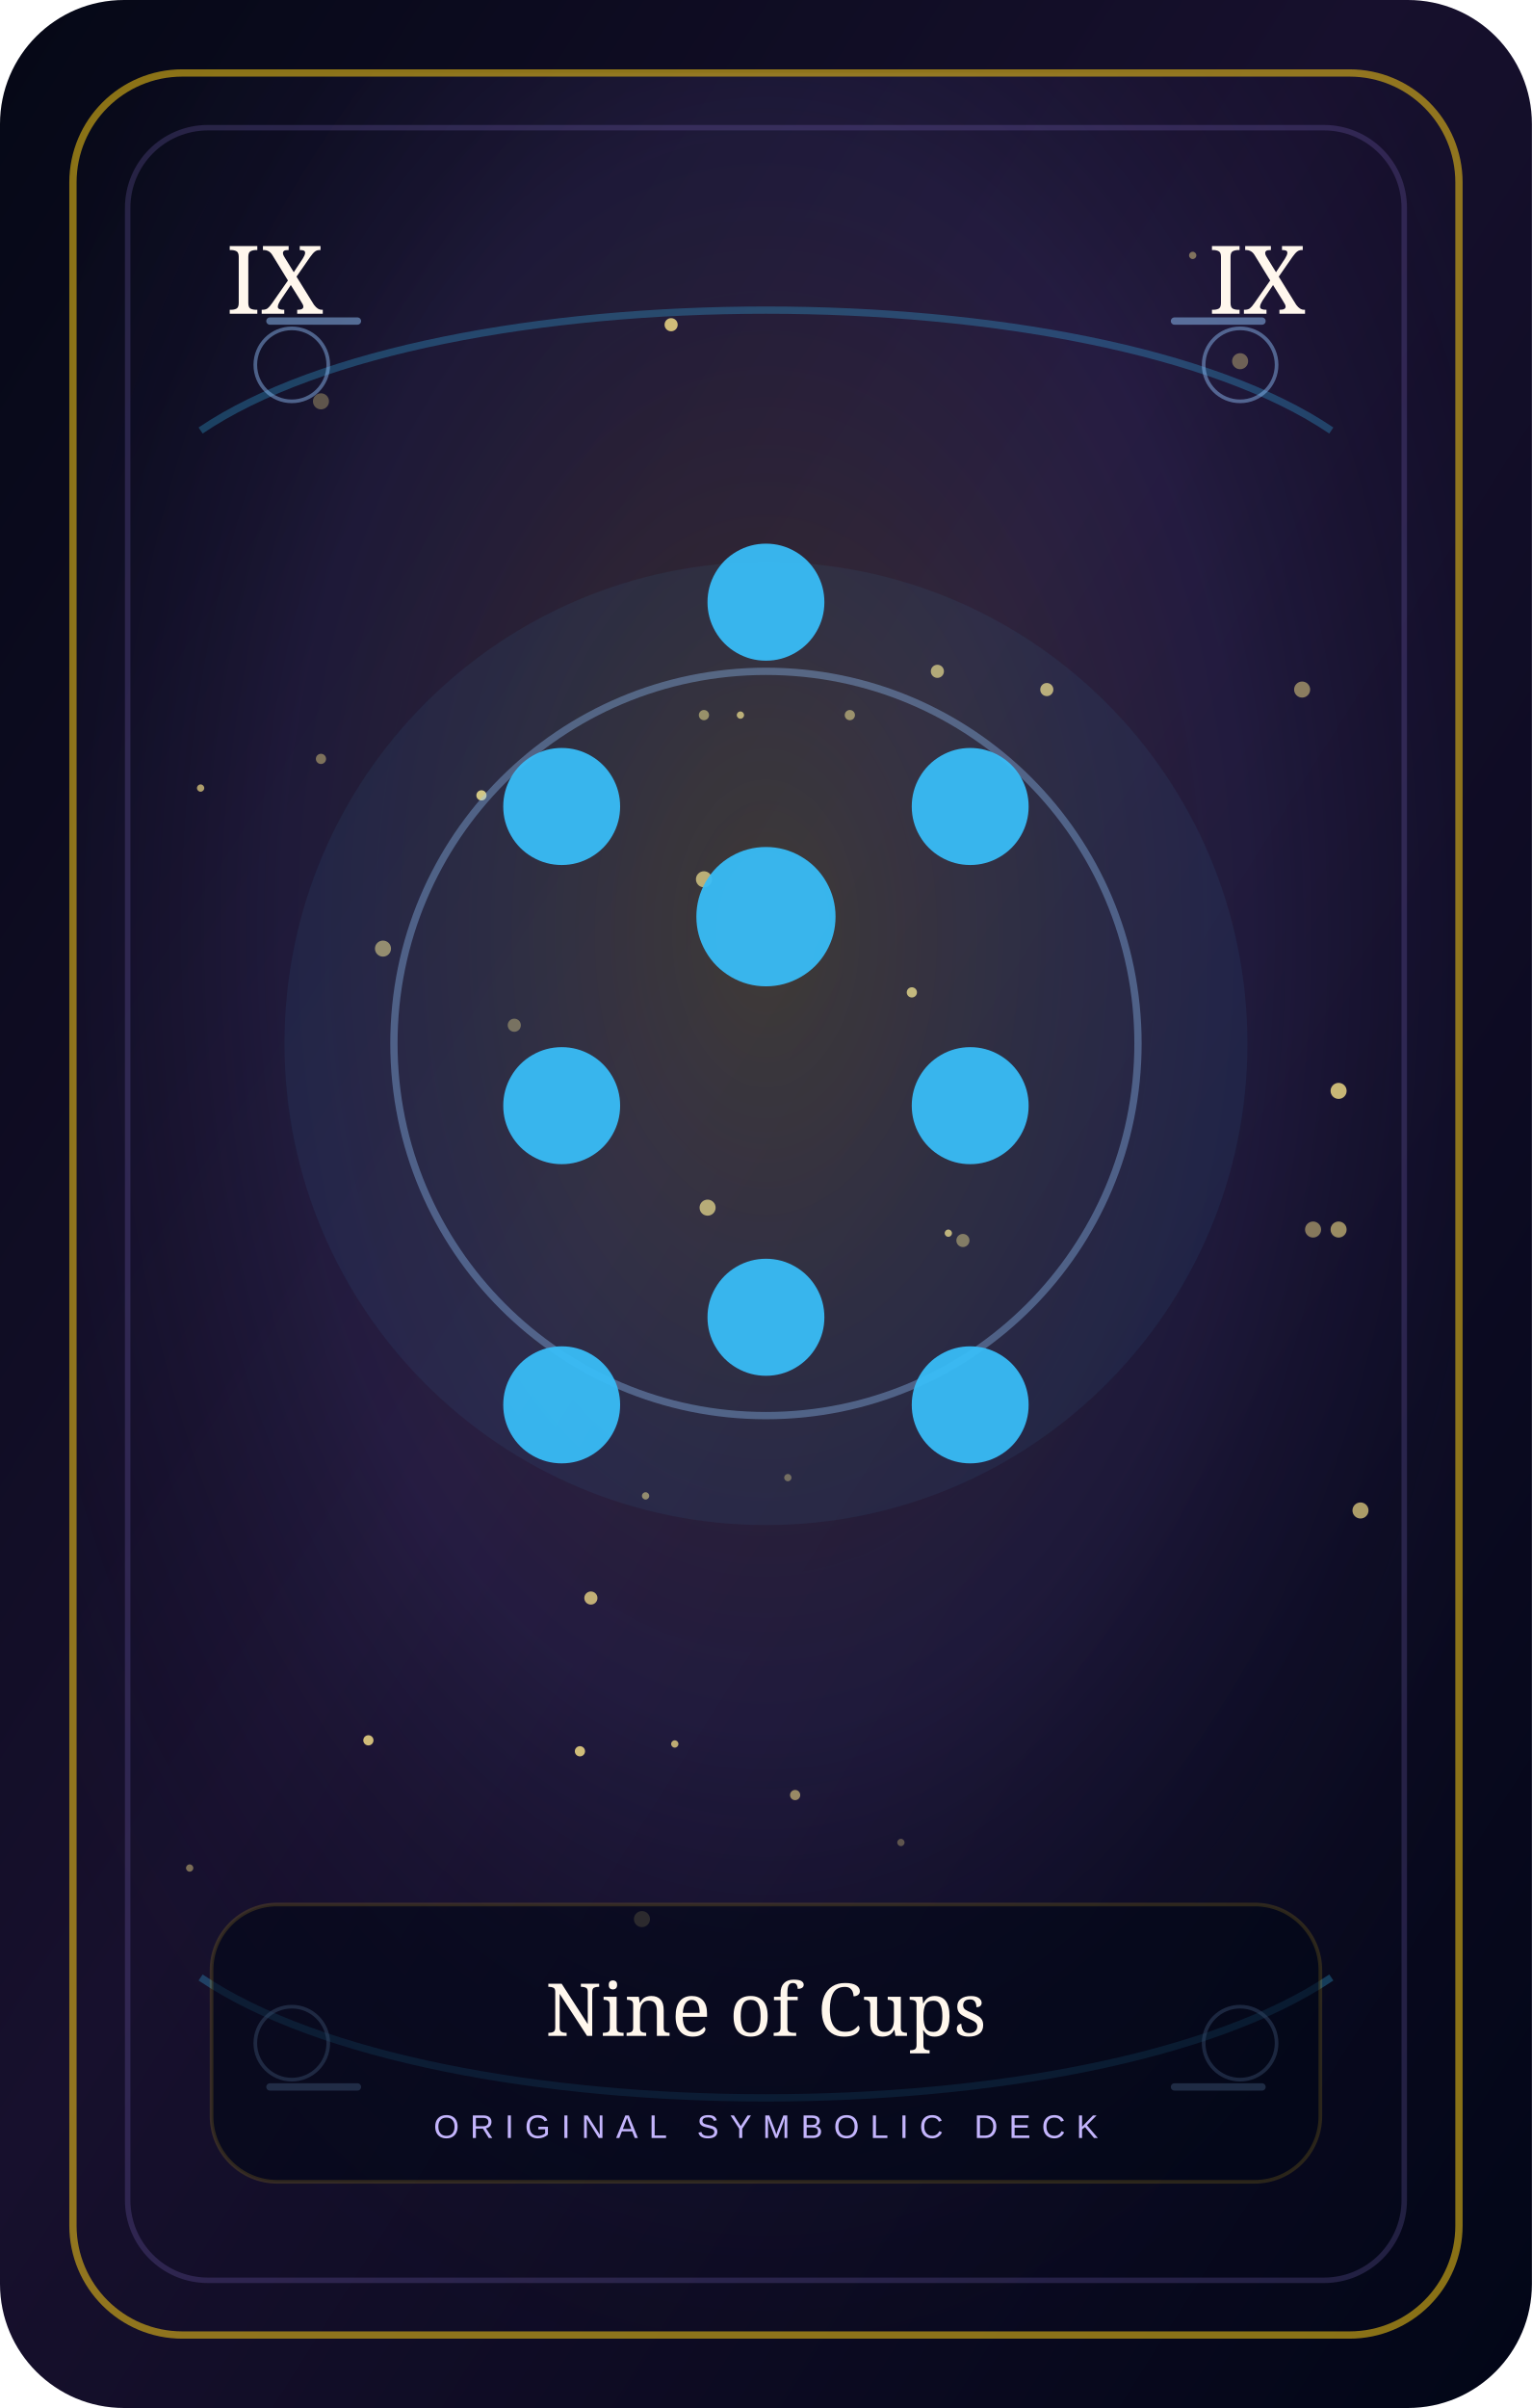
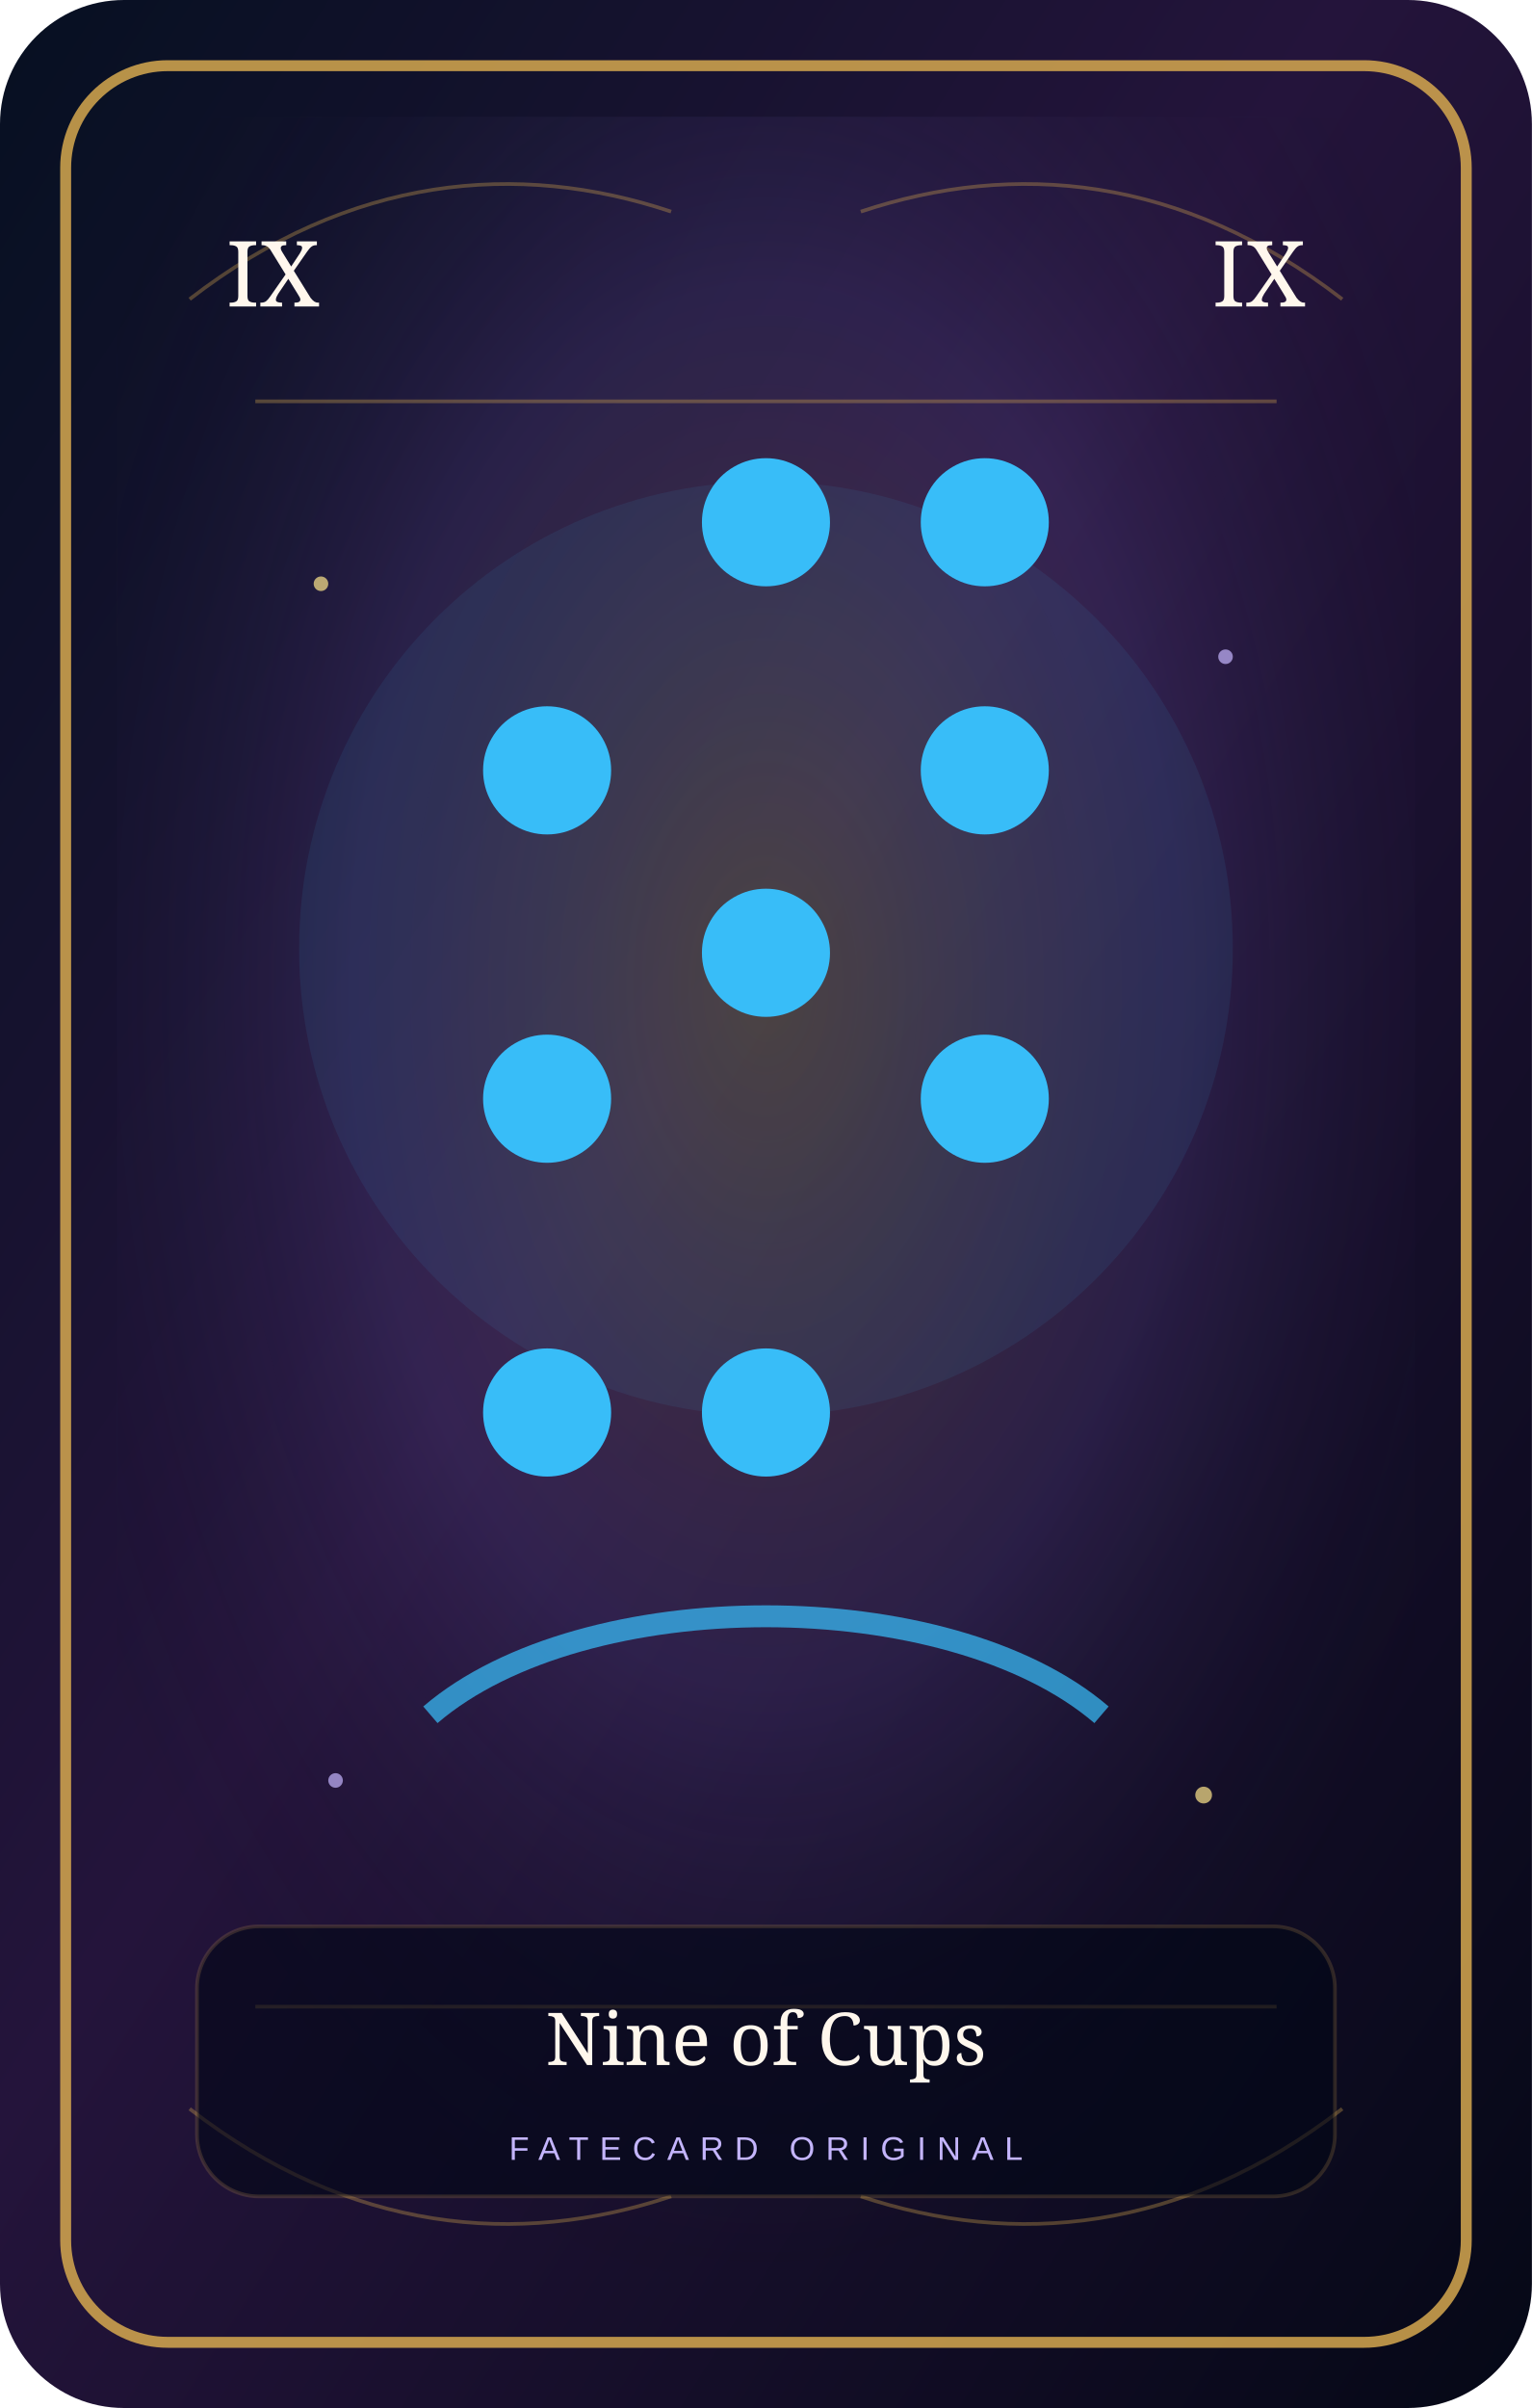
<svg xmlns="http://www.w3.org/2000/svg" width="420" height="660" viewBox="0 0 420 660" role="img" aria-label="Nine of Cups">
  <defs>
    <linearGradient id="bg" x1="0" y1="0" x2="1" y2="1">
-       <stop offset="0%" stop-color="#050816" />
-       <stop offset="45%" stop-color="#17102d" />
-       <stop offset="100%" stop-color="#020617" />
+       <stop offset="0%" stop-color="#061021" />
+       <stop offset="44%" stop-color="#24143b" />
+       <stop offset="100%" stop-color="#050816" />
    </linearGradient>
-     <radialGradient id="aura" cx="50%" cy="38%" r="68%">
-       <stop offset="0%" stop-color="#facc15" stop-opacity=".18" />
-       <stop offset="52%" stop-color="#a78bfa" stop-opacity=".10" />
-       <stop offset="100%" stop-color="#020617" stop-opacity="0" />
+     <radialGradient id="halo" cx="50%" cy="40%" r="62%">
+       <stop offset="0%" stop-color="#facc15" stop-opacity=".20" />
+       <stop offset="52%" stop-color="#a78bfa" stop-opacity=".12" />
+       <stop offset="100%" stop-color="#000" stop-opacity="0" />
    </radialGradient>
-     <filter id="glow" x="-30%" y="-30%" width="160%" height="160%">
-       <feDropShadow dx="0" dy="0" stdDeviation="6" flood-color="#38bdf8" flood-opacity=".42" />
+     <filter id="glow">
+       <feGaussianBlur stdDeviation="3" />
    </filter>
  </defs>
  <rect width="420" height="660" rx="34" fill="url(#bg)" />
-   <rect x="20" y="20" width="380" height="620" rx="30" fill="url(#aura)" stroke="#facc15" stroke-opacity=".54" stroke-width="2" />
-   <rect x="35" y="35" width="350" height="590" rx="22" fill="none" stroke="#a78bfa" stroke-opacity=".18" stroke-width="1.5" />
-   <circle cx="176" cy="526" r="2.2" fill="#fde68a" opacity="0.39" />
-   <circle cx="193" cy="196" r="1.4" fill="#fde68a" opacity="0.53" />
-   <circle cx="257" cy="184" r="1.8" fill="#fde68a" opacity="0.67" />
-   <circle cx="373" cy="414" r="2.2" fill="#fde68a" opacity="0.66" />
-   <circle cx="105" cy="260" r="2.2" fill="#fde68a" opacity="0.54" />
-   <circle cx="203" cy="196" r="1.0" fill="#fde68a" opacity="0.71" />
-   <circle cx="367" cy="299" r="2.2" fill="#fde68a" opacity="0.77" />
-   <circle cx="264" cy="340" r="1.8" fill="#fde68a" opacity="0.44" />
-   <circle cx="218" cy="492" r="1.4" fill="#fde68a" opacity="0.55" />
-   <circle cx="159" cy="480" r="1.4" fill="#fde68a" opacity="0.80" />
-   <circle cx="88" cy="110" r="2.2" fill="#fde68a" opacity="0.31" />
-   <circle cx="216" cy="405" r="1.0" fill="#fde68a" opacity="0.37" />
-   <circle cx="357" cy="189" r="2.2" fill="#fde68a" opacity="0.49" />
-   <circle cx="141" cy="281" r="1.8" fill="#fde68a" opacity="0.38" />
-   <circle cx="52" cy="512" r="1.0" fill="#fde68a" opacity="0.43" />
-   <circle cx="88" cy="208" r="1.4" fill="#fde68a" opacity="0.42" />
-   <circle cx="162" cy="438" r="1.8" fill="#fde68a" opacity="0.72" />
-   <circle cx="193" cy="241" r="2.2" fill="#fde68a" opacity="0.70" />
-   <circle cx="287" cy="189" r="1.8" fill="#fde68a" opacity="0.71" />
-   <circle cx="250" cy="272" r="1.4" fill="#fde68a" opacity="0.76" />
-   <circle cx="101" cy="477" r="1.4" fill="#fde68a" opacity="0.80" />
-   <circle cx="132" cy="218" r="1.4" fill="#fde68a" opacity="0.84" />
-   <circle cx="260" cy="338" r="1.0" fill="#fde68a" opacity="0.74" />
-   <circle cx="185" cy="478" r="1.0" fill="#fde68a" opacity="0.71" />
-   <circle cx="367" cy="337" r="2.2" fill="#fde68a" opacity="0.57" />
-   <circle cx="184" cy="89" r="1.8" fill="#fde68a" opacity="0.79" />
-   <circle cx="247" cy="505" r="1.0" fill="#fde68a" opacity="0.31" />
-   <circle cx="360" cy="337" r="2.2" fill="#fde68a" opacity="0.48" />
-   <circle cx="327" cy="70" r="1.0" fill="#fde68a" opacity="0.44" />
-   <circle cx="177" cy="410" r="1.0" fill="#fde68a" opacity="0.53" />
-   <circle cx="194" cy="331" r="2.2" fill="#fde68a" opacity="0.69" />
-   <circle cx="233" cy="196" r="1.4" fill="#fde68a" opacity="0.54" />
-   <circle cx="340" cy="99" r="2.2" fill="#fde68a" opacity="0.36" />
-   <circle cx="55" cy="216" r="1.0" fill="#fde68a" opacity="0.65" />
-   <path d="M55 118 C120 74 300 74 365 118" fill="none" stroke="#38bdf8" stroke-opacity=".28" stroke-width="2" />
-   <path d="M55 542 C120 586 300 586 365 542" fill="none" stroke="#38bdf8" stroke-opacity=".28" stroke-width="2" />
-   <path d="M74 88 L98 88 M322 88 L346 88 M74 572 L98 572 M322 572 L346 572" stroke="#93c5fd" stroke-opacity=".50" stroke-width="2" stroke-linecap="round" />
-   <circle cx="80" cy="100" r="10" fill="none" stroke="#93c5fd" stroke-opacity=".45" />
-   <circle cx="340" cy="100" r="10" fill="none" stroke="#93c5fd" stroke-opacity=".45" />
-   <circle cx="80" cy="560" r="10" fill="none" stroke="#93c5fd" stroke-opacity=".45" />
-   <circle cx="340" cy="560" r="10" fill="none" stroke="#93c5fd" stroke-opacity=".45" />
-   <circle cx="210" cy="286" r="132" fill="#38bdf8" opacity=".065" />
-   <circle cx="210" cy="286" r="102" fill="none" stroke="#93c5fd" stroke-opacity=".36" stroke-width="2" />
-   <text x="210" y="164" text-anchor="middle" dominant-baseline="middle" font-size="42" font-family="Georgia, serif" fill="#38bdf8" opacity=".94">●</text>
-   <text x="154" y="220" text-anchor="middle" dominant-baseline="middle" font-size="42" font-family="Georgia, serif" fill="#38bdf8" opacity=".94">●</text>
-   <text x="266" y="220" text-anchor="middle" dominant-baseline="middle" font-size="42" font-family="Georgia, serif" fill="#38bdf8" opacity=".94">●</text>
-   <text x="154" y="302" text-anchor="middle" dominant-baseline="middle" font-size="42" font-family="Georgia, serif" fill="#38bdf8" opacity=".94">●</text>
-   <text x="266" y="302" text-anchor="middle" dominant-baseline="middle" font-size="42" font-family="Georgia, serif" fill="#38bdf8" opacity=".94">●</text>
-   <text x="210" y="360" text-anchor="middle" dominant-baseline="middle" font-size="42" font-family="Georgia, serif" fill="#38bdf8" opacity=".94">●</text>
-   <text x="210" y="250" text-anchor="middle" dominant-baseline="middle" font-size="50" font-family="Georgia, serif" fill="#38bdf8" opacity=".94">●</text>
-   <text x="154" y="384" text-anchor="middle" dominant-baseline="middle" font-size="42" font-family="Georgia, serif" fill="#38bdf8" opacity=".94">●</text>
-   <text x="266" y="384" text-anchor="middle" dominant-baseline="middle" font-size="42" font-family="Georgia, serif" fill="#38bdf8" opacity=".94">●</text>
-   <text x="62" y="86" font-size="26" font-family="Georgia, serif" fill="#fff7ed">IX</text>
-   <text x="358" y="86" text-anchor="end" font-size="26" font-family="Georgia, serif" fill="#fff7ed">IX</text>
-   <rect x="58" y="522" width="304" height="76" rx="18" fill="#020617" opacity=".62" stroke="#facc15" stroke-opacity=".24" />
-   <text x="210" y="558" text-anchor="middle" font-size="20" font-family="Georgia, serif" fill="#fff7ed">Nine of Cups</text>
-   <text x="210" y="586" text-anchor="middle" font-size="9" font-family="Arial, sans-serif" letter-spacing="3" fill="#c4b5fd">ORIGINAL SYMBOLIC DECK</text>
+   <rect x="18" y="18" width="384" height="624" rx="28" fill="none" stroke="#d6a84f" stroke-width="3" stroke-opacity=".85" />
+   <rect x="32" y="32" width="356" height="596" rx="22" fill="url(#halo)" />
+   <g fill="none" stroke="#d6a84f" stroke-opacity=".34">
+     <path d="M52 82 C96 48,142 44,184 58" />
+     <path d="M236 58 C278 44,324 48,368 82" />
+     <path d="M52 578 C96 612,142 616,184 602" />
+     <path d="M236 602 C278 616,324 612,368 578" />
+     <path d="M70 110 H350 M70 550 H350" />
+   </g>
+   <text x="62" y="84" font-size="25" fill="#fff7ed" font-family="Georgia,serif">IX</text>
+   <text x="358" y="84" text-anchor="end" font-size="25" fill="#fff7ed" font-family="Georgia,serif">IX</text>
+   <g>
+     <circle cx="210" cy="260" r="128" fill="#38bdf8" opacity=".08" />
+     <text x="210" y="142" text-anchor="middle" dominant-baseline="middle" font-size="46" font-family="Georgia,serif" fill="#38bdf8">●</text>
+     <text x="150" y="210" text-anchor="middle" dominant-baseline="middle" font-size="46" font-family="Georgia,serif" fill="#38bdf8">●</text>
+     <text x="270" y="210" text-anchor="middle" dominant-baseline="middle" font-size="46" font-family="Georgia,serif" fill="#38bdf8">●</text>
+     <text x="150" y="300" text-anchor="middle" dominant-baseline="middle" font-size="46" font-family="Georgia,serif" fill="#38bdf8">●</text>
+     <text x="270" y="300" text-anchor="middle" dominant-baseline="middle" font-size="46" font-family="Georgia,serif" fill="#38bdf8">●</text>
+     <text x="210" y="386" text-anchor="middle" dominant-baseline="middle" font-size="46" font-family="Georgia,serif" fill="#38bdf8">●</text>
+     <text x="210" y="260" text-anchor="middle" dominant-baseline="middle" font-size="46" font-family="Georgia,serif" fill="#38bdf8">●</text>
+     <text x="150" y="386" text-anchor="middle" dominant-baseline="middle" font-size="46" font-family="Georgia,serif" fill="#38bdf8">●</text>
+     <text x="270" y="142" text-anchor="middle" dominant-baseline="middle" font-size="46" font-family="Georgia,serif" fill="#38bdf8">●</text>
+     <path d="M118 470 C160 434,260 434,302 470" stroke="#38bdf8" stroke-width="6" fill="none" opacity=".72" />
+   </g>
+   <g opacity=".7">
+     <circle cx="88" cy="160" r="2" fill="#fde68a" />
+     <circle cx="336" cy="180" r="2" fill="#c4b5fd" />
+     <circle cx="330" cy="492" r="2.3" fill="#fde68a" />
+     <circle cx="92" cy="488" r="2" fill="#c4b5fd" />
+   </g>
+   <rect x="54" y="528" width="312" height="74" rx="17" fill="#020617" opacity=".62" stroke="#d6a84f" stroke-opacity=".30" />
+   <text x="210" y="566" text-anchor="middle" font-size="20" font-family="Georgia,serif" fill="#fff7ed">Nine of Cups</text>
+   <text x="210" y="592" text-anchor="middle" font-size="9" font-family="Arial,sans-serif" letter-spacing="3" fill="#c4b5fd">FATECARD ORIGINAL</text>
</svg>
